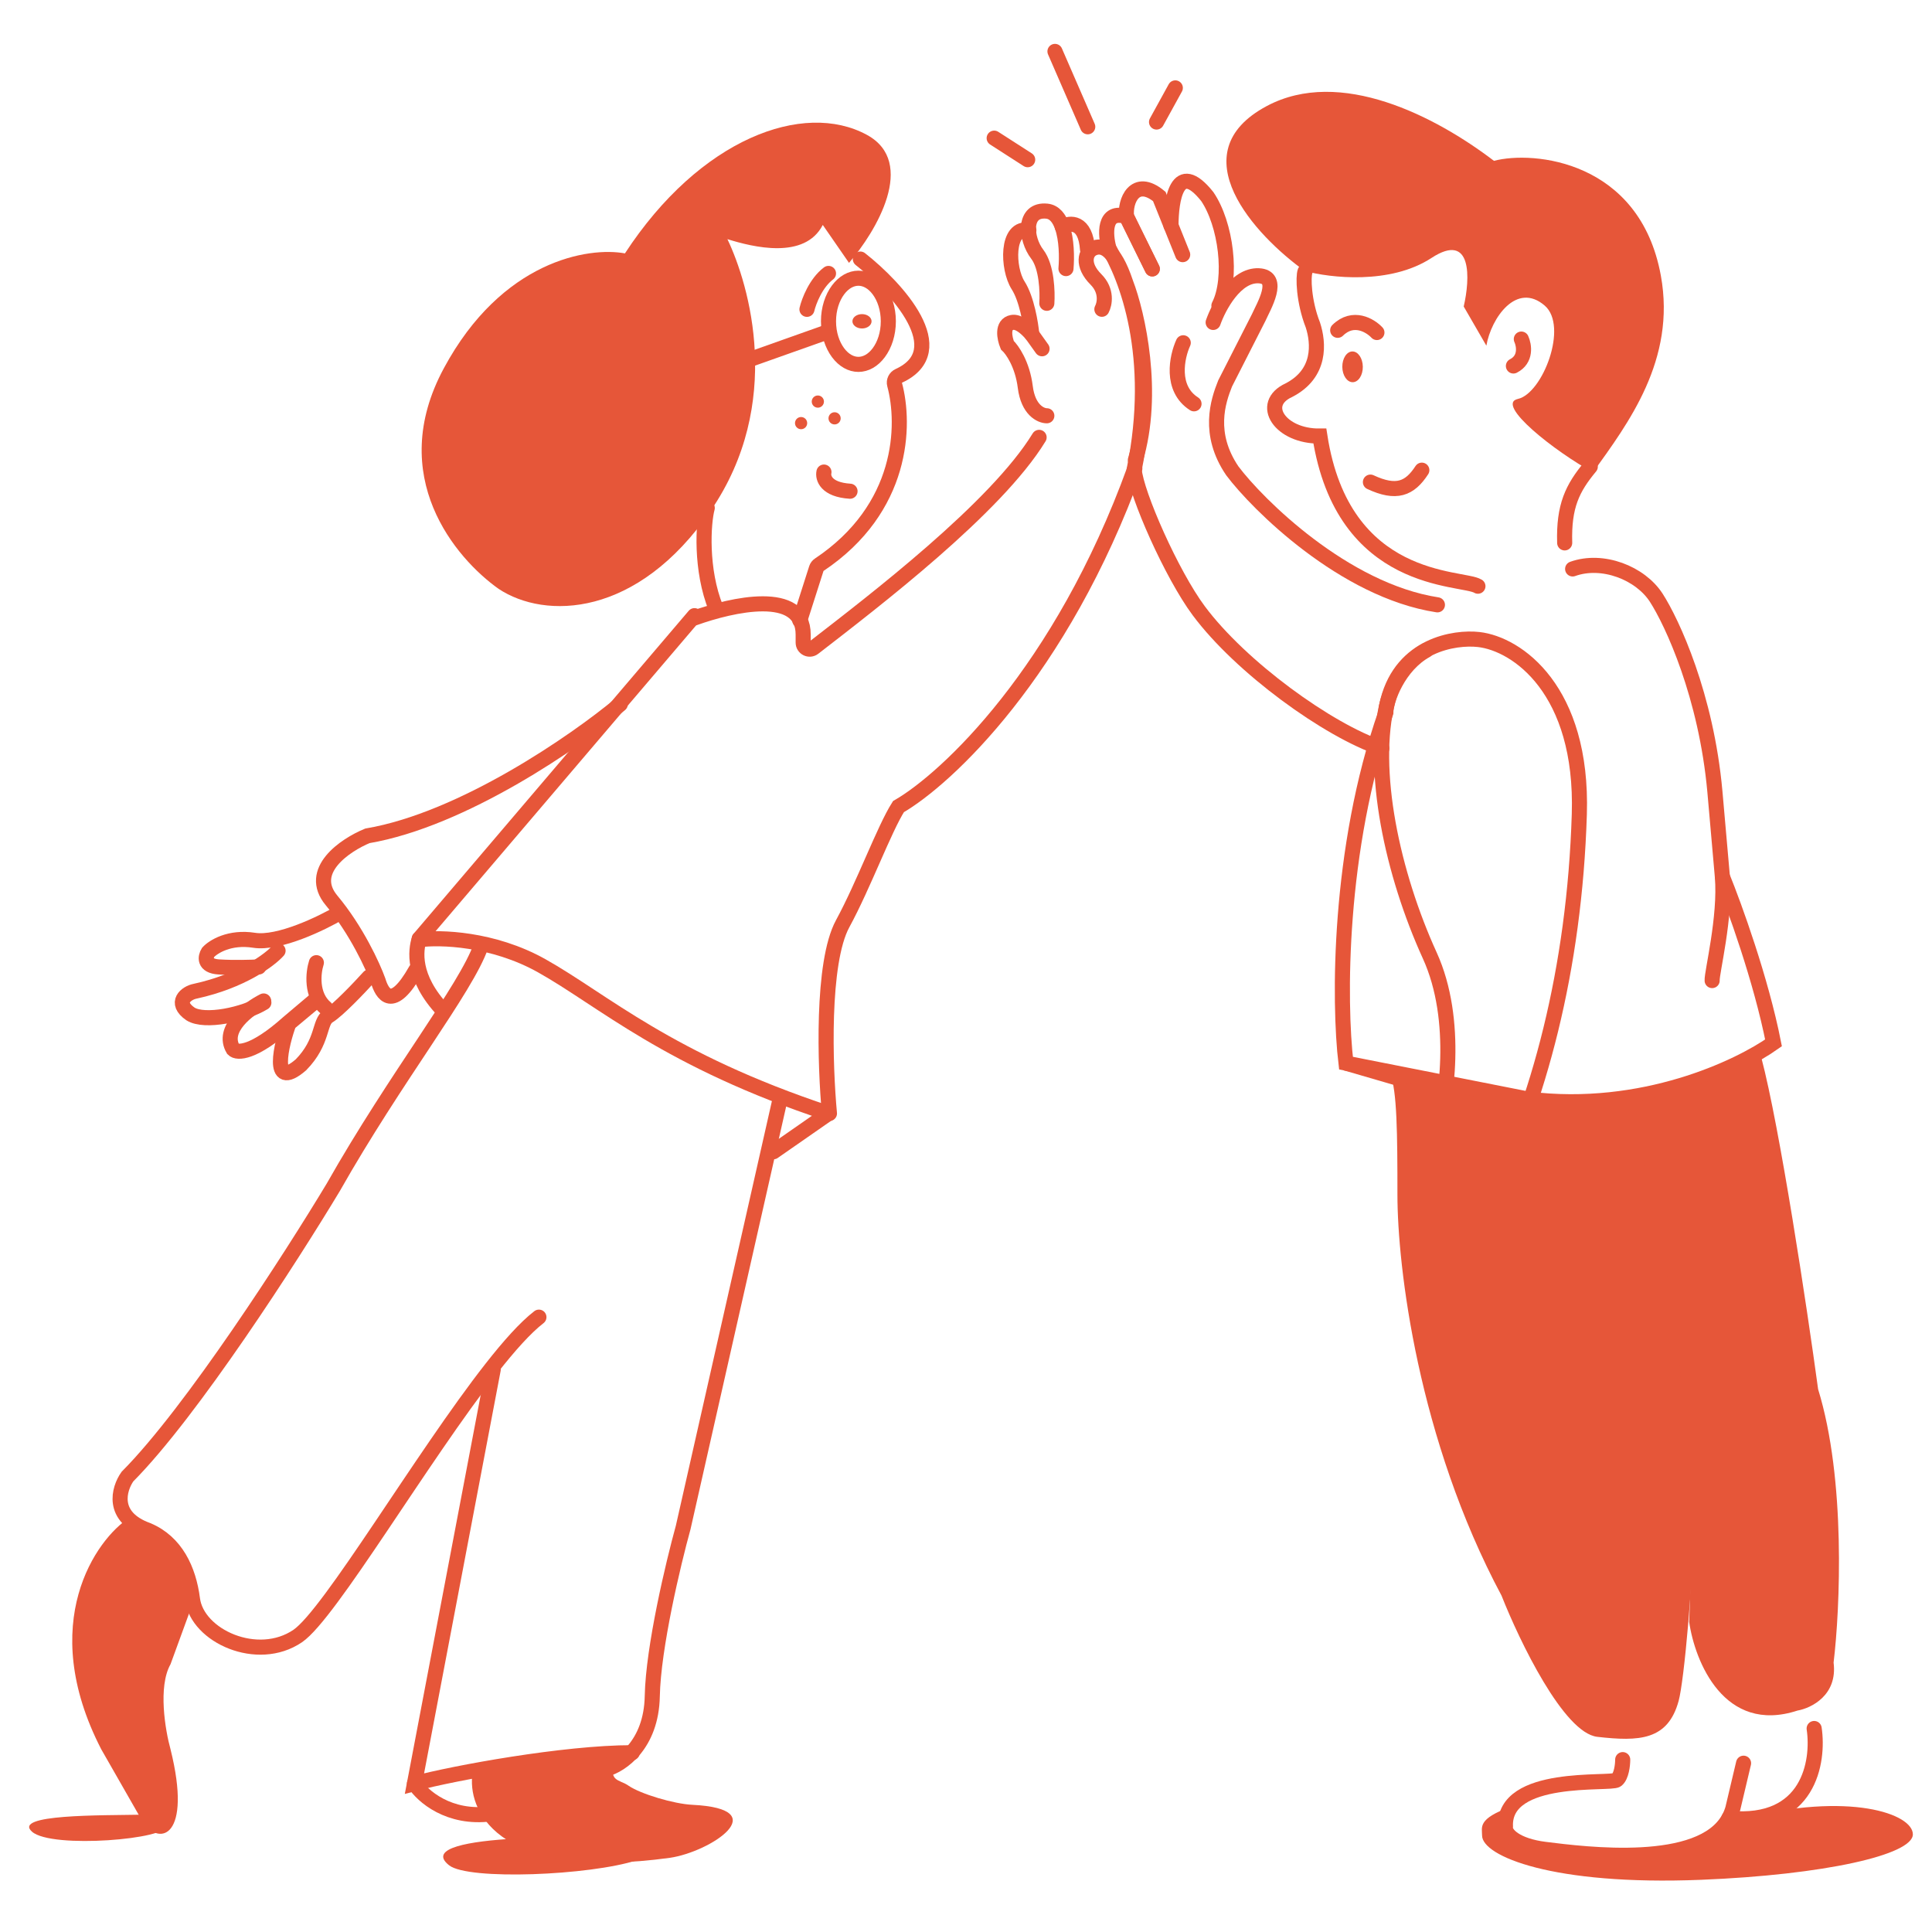
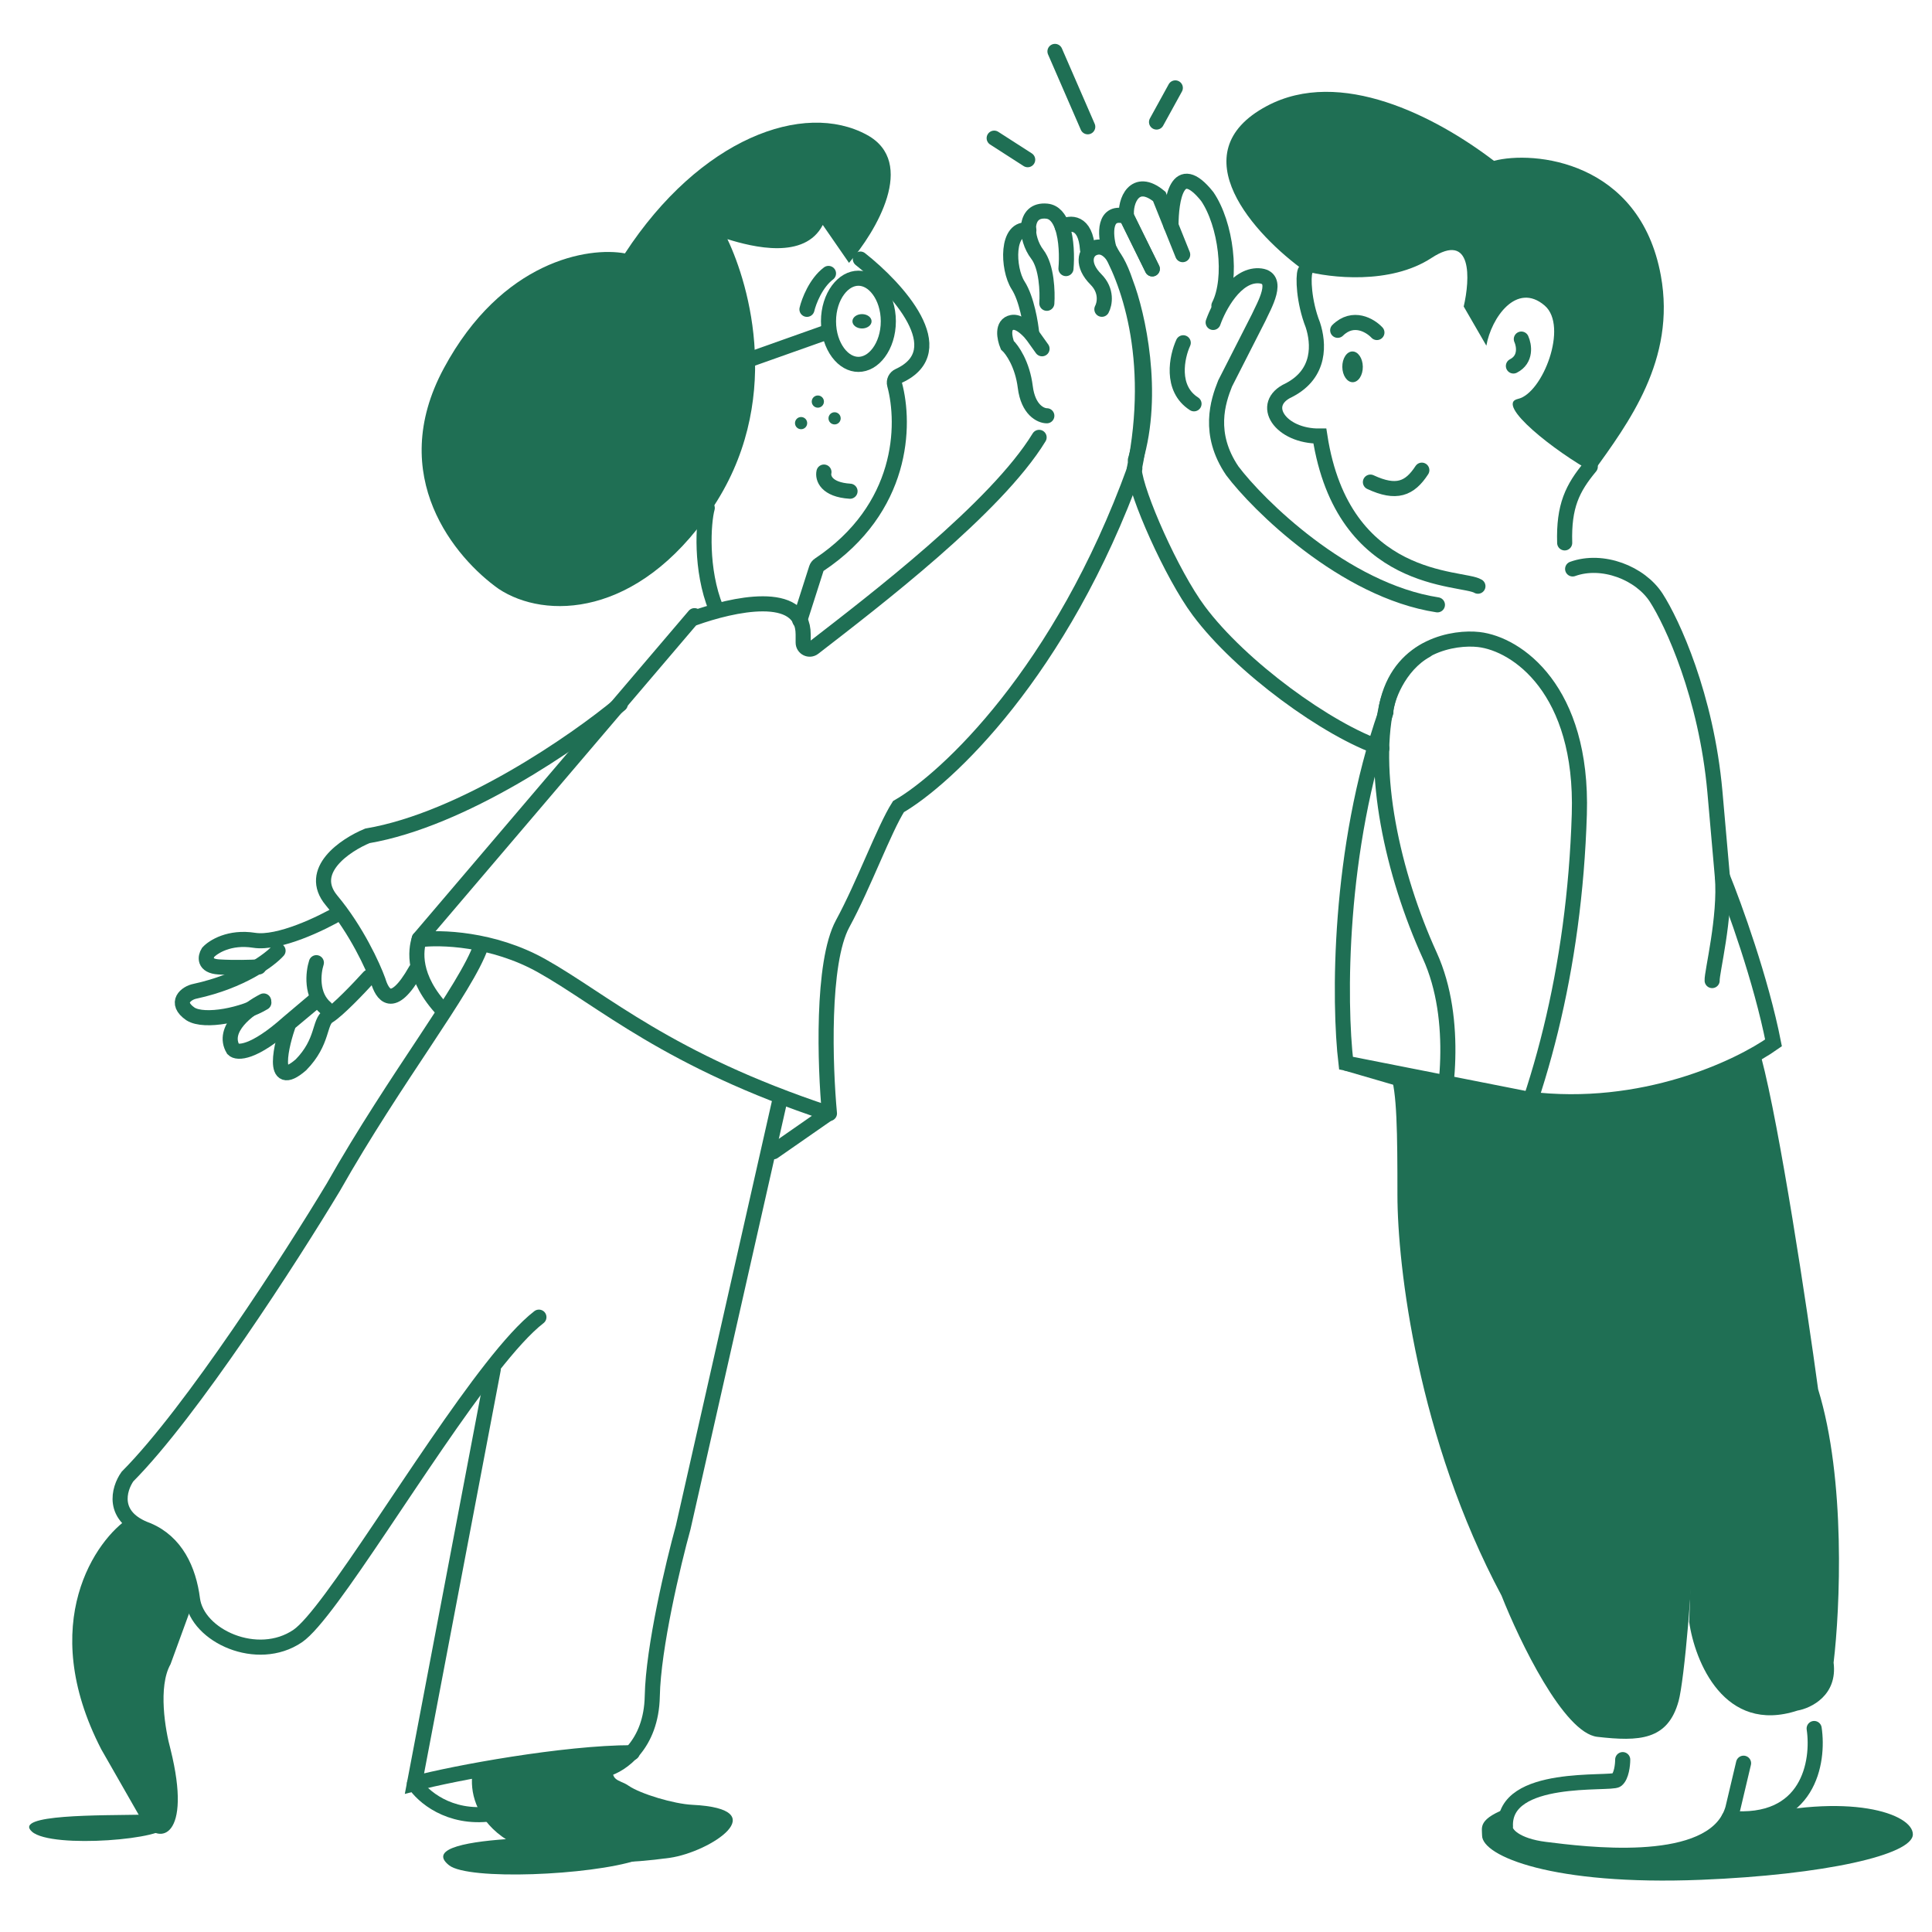
<svg xmlns="http://www.w3.org/2000/svg" preserveAspectRatio="none" overflow="visible" style="display: block;" width="320" height="320" viewBox="0 0 320 320" fill="none">
  <g id="Illustration 2">
-     <path id="Vector" d="M5.302 303.386C2.031 300.485 16.565 300.7 23.739 300.566C24.772 302.016 25.532 302.043 27.397 302.379C28.258 304.594 8.574 306.286 5.302 303.386Z" fill="#E65639" />
-     <path id="Vector_2" d="M117.143 84.135C116.478 86.543 115.982 94.365 118.595 100.784" stroke="#E65639" stroke-width="2.5" stroke-linecap="round" />
-     <path id="Vector_3" d="M115.027 102.357C121.226 100.136 133.031 97.417 133.031 105.102V106.435C133.031 107.336 134.06 107.846 134.771 107.294C144.723 99.584 164.973 84.135 172.108 72.442" stroke="#E65639" stroke-width="2.5" stroke-linecap="round" />
-     <path id="Vector_4" d="M142.5 42.91C148.59 47.705 158.042 58.054 148.855 62.264C148.316 62.511 148.019 63.108 148.172 63.677C149.98 70.37 149.694 84.192 135.672 93.552C135.463 93.691 135.302 93.898 135.226 94.136L132.469 102.766" stroke="#E65639" stroke-width="2.5" stroke-linecap="round" />
-     <path id="Vector_5" d="M136.472 78.189C136.256 79.141 136.817 81.107 140.792 81.361" stroke="#E65639" stroke-width="2.5" stroke-linecap="round" />
-     <path id="Vector_6" d="M147.135 53.217C147.135 55.301 146.505 57.134 145.552 58.415C144.599 59.695 143.392 60.352 142.18 60.352C140.968 60.352 139.761 59.695 138.808 58.415C137.855 57.134 137.225 55.301 137.225 53.217C137.225 51.132 137.855 49.299 138.808 48.018C139.761 46.739 140.968 46.081 142.18 46.081C143.392 46.081 144.599 46.739 145.552 48.018C146.505 49.299 147.135 51.132 147.135 53.217Z" stroke="#E65639" stroke-width="2.5" stroke-linecap="round" />
-     <path id="Vector_7" d="M124.144 59.559L136.432 55.199" stroke="#E65639" stroke-width="2.5" stroke-linecap="round" />
-     <path id="Vector_8" d="M133.657 51.235C133.97 49.914 135.122 46.874 137.225 45.289" stroke="#E65639" stroke-width="2.5" stroke-linecap="round" />
-     <path id="Vector_9" d="M142.775 54.406C143.65 54.406 144.36 53.873 144.36 53.217C144.36 52.56 143.65 52.028 142.775 52.028C141.899 52.028 141.189 52.56 141.189 53.217C141.189 53.873 141.899 54.406 142.775 54.406Z" fill="#E65639" />
-     <path id="Vector_10" d="M137.382 184.423C136.652 176.63 136.068 159.435 139.573 152.992C143.077 146.548 146.444 137.331 148.812 133.603C156.775 129.005 175.754 111.367 187.963 77.595" stroke="#E65639" stroke-width="2.5" stroke-linecap="round" />
-     <path id="Vector_11" d="M115.027 101.973L69.442 155.486" stroke="#E65639" stroke-width="2.5" stroke-linecap="round" />
-     <path id="Vector_12" d="M69.442 155.65C72.822 155.194 81.607 155.415 89.717 159.956C99.855 165.632 110.589 175.615 137.225 184.423" stroke="#E65639" stroke-width="2.5" stroke-linecap="round" />
-     <path id="Vector_13" d="M137.225 184.423L128.108 190.765" stroke="#E65639" stroke-width="2.5" stroke-linecap="round" />
-     <path id="Vector_14" d="M69.447 155.486C68.829 157.4 68.216 161.865 73.406 167.378" stroke="#E65639" stroke-width="2.5" stroke-linecap="round" />
-     <path id="Vector_15" d="M102.739 116.639C95.362 122.784 76.657 135.747 60.849 138.443C57.161 139.963 50.812 144.231 54.922 149.146C59.032 154.063 61.772 160.049 62.628 162.427C63.287 164.608 64.926 167.648 68.878 160.67" stroke="#E65639" stroke-width="2.5" stroke-linecap="round" />
-     <path id="Vector_16" d="M56.361 151.126C53.299 152.932 46.157 156.382 42.091 155.74C38.025 155.098 35.315 156.81 34.468 157.747C34.011 158.482 33.725 159.993 36.227 160.154C38.729 160.315 41.7 160.221 42.873 160.154" stroke="#E65639" stroke-width="2.5" stroke-linecap="round" />
-     <path id="Vector_17" d="M46.055 157.468C44.683 159.005 40.02 162.498 32.339 164.174C30.837 164.454 28.812 166.06 31.555 167.947C33.906 169.414 40.412 168.073 43.704 166.06" stroke="#E65639" stroke-width="2.5" stroke-linecap="round" />
-     <path id="Vector_18" d="M43.668 165.792C41.148 167.06 36.614 170.437 38.629 173.8C39.275 174.467 42.001 174.52 47.737 169.395L52.001 165.792" stroke="#E65639" stroke-width="2.5" stroke-linecap="round" />
-     <path id="Vector_19" d="M52.214 165.868L47.861 169.505C46.608 172.804 44.695 180.817 49.84 176.373C53.599 172.535 52.807 169.263 54.39 168.293C55.973 167.323 59.535 163.579 61.118 161.828" stroke="#E65639" stroke-width="2.5" stroke-linecap="round" />
-     <path id="Vector_20" d="M52.401 159.45C51.873 161.082 51.451 164.872 53.983 166.981" stroke="#E65639" stroke-width="2.5" stroke-linecap="round" />
-     <path id="Vector_21" d="M100.361 293.034C102.854 292.373 107.88 289.031 108.038 280.944C108.195 272.858 111.515 258.944 113.156 252.998L129.297 181.648" stroke="#E65639" stroke-width="2.5" stroke-linecap="round" />
-     <path id="Vector_22" d="M135.46 67.525C136.018 67.525 136.47 67.073 136.47 66.515C136.47 65.957 136.018 65.505 135.46 65.505C134.903 65.505 134.45 65.957 134.45 66.515C134.45 67.073 134.903 67.525 135.46 67.525Z" fill="#E65639" />
-     <path id="Vector_23" d="M138.235 70.299C138.793 70.299 139.245 69.847 139.245 69.29C139.245 68.732 138.793 68.28 138.235 68.28C137.677 68.28 137.225 68.732 137.225 69.29C137.225 69.847 137.677 70.299 138.235 70.299Z" fill="#E65639" />
-     <path id="Vector_24" d="M132.685 71.092C133.243 71.092 133.695 70.64 133.695 70.082C133.695 69.525 133.243 69.072 132.685 69.072C132.128 69.072 131.676 69.525 131.676 70.082C131.676 70.64 132.128 71.092 132.685 71.092Z" fill="#E65639" />
-     <path id="Vector_25" d="M73.503 61.014C83.136 43.108 97.52 40.857 103.509 41.969C115.945 22.925 133.12 16.642 143.582 22.336C151.952 26.891 145.096 38.37 140.621 43.54L136.278 37.258C133.278 43.069 124.697 40.922 120.485 39.613C124.104 47.205 129.882 66.826 117.722 84.574C105.562 102.323 90.282 102.637 82.583 97.532C75.477 92.493 63.87 78.92 73.503 61.014Z" fill="#E65639" />
-     <path id="Vector_26" d="M68.649 295.412C69.963 297.469 74.34 301.351 81.334 300.425" stroke="#E65639" stroke-width="2.5" stroke-linecap="round" />
-     <path id="Vector_27" d="M79.665 156.675C77.185 163.77 65.565 178.353 55.185 196.681C48.266 208.177 31.763 233.849 21.109 244.57C19.673 246.607 18.328 251.231 24.439 253.438C29.139 255.409 31.254 259.981 31.881 264.869C32.664 270.978 42.652 275.511 49.31 270.978C54.617 267.365 69.878 241.342 81.407 226.637C84.342 222.892 87.036 219.882 89.261 218.162" stroke="#E65639" stroke-width="2.5" stroke-linecap="round" />
-     <path id="Vector_28" d="M81.692 226.837L68.649 295.412C75.279 293.644 93.49 290.303 104.721 290.303" stroke="#E65639" stroke-width="2.5" stroke-linecap="round" />
-     <path id="Vector_29" d="M16.775 289.745C5.97 268.801 15.986 254.864 21.403 251.413C29.8 254.054 30.027 262.858 31.388 267.04L28.246 275.646C26.143 279.347 27.369 286.588 28.246 289.745C31.878 304.373 26.396 305.779 23.705 301.862L16.775 289.745Z" fill="#E65639" />
-     <path id="Vector_30" d="M74.381 308.95C70.741 306.068 77.939 304.951 85.243 304.53C87.788 306.805 104.689 307.581 105.514 308.108C97.738 310.635 77.57 311.475 74.381 308.95Z" fill="#E65639" />
-     <path id="Vector_31" d="M110.937 307.716C83.343 311.499 77.616 300.585 78.202 294.205C82.948 292.223 95.997 291.502 102.149 291.052C100.391 295.196 102.588 294.655 104.126 295.781C106.104 297.132 111.596 298.784 114.672 298.933C128.513 299.609 117.674 306.74 110.937 307.716Z" fill="#E65639" />
-     <path id="Vector_32" d="M175.938 37.55C177.202 36.823 179.809 36.559 180.126 41.316" stroke="#E65639" stroke-width="2.5" stroke-linecap="round" />
-     <path id="Vector_33" d="M173.387 50.234C173.519 48.385 173.387 44.169 171.802 42.108C169.82 39.532 169.424 34.577 173.387 34.973C174.646 35.099 175.446 36.145 175.938 37.55C176.685 39.686 176.718 42.654 176.559 44.487" stroke="#E65639" stroke-width="2.5" stroke-linecap="round" />
-     <path id="Vector_34" d="M170.896 55.387C170.735 53.604 170.058 49.481 168.631 47.261C166.847 44.487 166.649 37.352 170.415 38.144" stroke="#E65639" stroke-width="2.5" stroke-linecap="round" />
-     <path id="Vector_35" d="M173.388 68.865C172.397 68.865 170.296 67.913 169.82 64.108C169.345 60.303 167.64 57.898 166.847 57.171C166.385 56.048 165.896 53.722 167.64 53.405C168.667 53.219 169.882 54.214 170.896 55.387L172.595 57.766" stroke="#E65639" stroke-width="2.5" stroke-linecap="round" />
-     <path id="Vector_36" d="M182.505 51.225C182.967 50.367 183.416 48.173 181.514 46.27C179.135 43.892 179.73 41.712 181.117 41.117C182.505 40.523 184.487 40.919 186.469 46.865C188.451 52.018 191.384 65.099 188.054 76.198" stroke="#E65639" stroke-width="2.5" stroke-linecap="round" />
-     <path id="Vector_37" d="M191.559 20.213L194.669 14.559" stroke="#E65639" stroke-width="2.5" stroke-linecap="round" />
-     <path id="Vector_38" d="M164.667 22.883L170.216 26.451" stroke="#E65639" stroke-width="2.5" stroke-linecap="round" />
-     <path id="Vector_39" d="M174.736 8.516L180.165 20.999" stroke="#E65639" stroke-width="2.5" stroke-linecap="round" />
-     <path id="Vector_40" d="M193.953 37.36C193.953 33.198 194.921 26.251 199.954 32.543C203.052 37.065 204.214 46.069 201.89 50.631" stroke="#E65639" stroke-width="2.5" stroke-linecap="round" />
-     <path id="Vector_41" d="M183.692 41.194C183.046 38.9 182.724 34.627 186.596 35.885L190.855 44.536" stroke="#E65639" stroke-width="2.5" stroke-linecap="round" />
-     <path id="Vector_42" d="M190.855 44.536L186.596 35.885C186.273 33.329 187.951 29.201 192.017 32.543L193.953 37.36L195.889 42.177" stroke="#E65639" stroke-width="2.5" stroke-linecap="round" />
-     <path id="Vector_43" d="M195.982 56.775C194.925 59.087 193.802 64.346 197.766 66.883" stroke="#E65639" stroke-width="2.5" stroke-linecap="round" />
-     <path id="Vector_44" d="M200.937 53.405C201.862 50.763 204.663 45.517 208.468 45.676C212.274 45.834 209.261 50.829 208.468 52.613L202.919 63.513C201.73 66.486 199.946 71.838 204.108 77.982C208.27 83.531 222.623 97.801 238.082 100.18" stroke="#E65639" stroke-width="2.5" stroke-linecap="round" />
-     <path id="Vector_45" d="M235.225 183.026C236.414 187.254 240.774 197.058 248.702 202.449M222.937 176.089L238.594 180.647L222.937 176.089ZM237.801 188.575C239.519 182.96 241.726 169.033 236.81 158.251C230.666 144.774 226.9 127.531 229.873 116.035C232.252 106.839 240.906 105.465 244.936 105.927C251.279 106.655 262.219 114.252 261.585 134.864C260.792 160.63 254.846 182.629 246.324 199.674L237.801 188.575Z" stroke="#E65639" stroke-width="2.5" stroke-linecap="round" />
-     <path id="Vector_46" d="M231.459 197.89C231.459 187.782 231.393 180.647 230.27 177.873C245.491 183.581 263.963 182.101 271.296 180.647C271.495 181.11 273.12 185.523 278.035 199.476C284.179 216.917 279.819 275.187 278.035 281.727C276.251 288.268 271.495 288.466 264.558 287.673C259.008 287.039 251.675 271.818 248.702 264.286C234.828 238.322 231.459 209.751 231.459 197.89Z" fill="#E65639" />
-     <path id="Vector_47" d="M285.277 145.184C287.243 150.007 291.69 162.269 293.751 172.733C288.069 176.763 272.089 184.413 253.062 182.035L222.937 176.089C221.747 166.113 221.608 140.705 229.536 118.031C229.536 115.983 231.618 110.248 236.216 107.711" stroke="#E65639" stroke-width="2.5" stroke-linecap="round" />
-     <path id="Vector_48" d="M283.585 162.413C283.5 161.141 285.849 151.882 285.277 145.184C284.958 141.449 284.551 136.789 284.04 131.112C282.613 115.256 276.971 103.101 274.328 99.004C271.685 94.908 265.433 92.45 260.478 94.234" stroke="#E65639" stroke-width="2.5" stroke-linecap="round" />
-     <path id="Vector_49" d="M279.78 268.629C281.489 231.455 273.912 196.331 269.711 182.629C280.305 181.2 288.649 176.62 291.711 175.098C294.786 186.695 299.287 216.469 301.138 230.105C305.752 245.038 304.769 266.511 303.701 275.38C304.385 280.782 299.999 282.927 297.721 283.324C285.59 287.295 280.706 275.182 279.78 268.629Z" fill="#E65639" />
-     <path id="Vector_50" d="M183.297 40.523C186.667 45.94 191.661 59.074 187.856 77.784C188.186 81.814 194.067 95.14 198.558 101.171C205.495 110.486 219.964 120.99 228.883 123.963" stroke="#E65639" stroke-width="2.5" stroke-linecap="round" />
-     <path id="Vector_51" d="M244.791 97.093C242.169 95.48 222.445 97.035 218.61 72.225C212.045 72.301 208.475 66.924 213.484 64.622C218.824 61.868 218.424 56.813 217.456 53.834C215.918 49.927 215.825 45.826 216.157 44.968" stroke="#E65639" stroke-width="2.5" stroke-linecap="round" />
-     <path id="Vector_52" d="M224.057 63.306C223.119 63.318 222.345 62.186 222.329 60.779C222.312 59.372 223.059 58.223 223.997 58.212C224.935 58.201 225.709 59.332 225.725 60.739C225.742 62.146 224.995 63.295 224.057 63.306Z" fill="#E65639" />
-     <path id="Vector_53" d="M228.06 55.076C226.964 53.905 224.132 52.192 221.565 54.708" stroke="#E65639" stroke-width="2.5" stroke-linecap="round" />
-     <path id="Vector_54" d="M235.5 77.875C233.487 80.973 231.277 81.853 226.984 79.853" stroke="#E65639" stroke-width="2.5" stroke-linecap="round" />
-     <path id="Vector_55" d="M251.98 56.162C252.446 57.186 252.837 59.511 250.669 60.618" stroke="#E65639" stroke-width="2.5" stroke-linecap="round" />
-     <path id="Vector_56" d="M275.088 45.644C277.642 59.619 269.649 70.139 263.855 78.226C257.667 74.883 247.526 66.933 251.415 66.074C255.504 65.173 259.816 54.021 255.846 50.61C251.187 46.607 246.988 52.663 246.188 57.255L242.436 50.767C243.497 46.228 243.913 38.268 237.09 42.731C230.267 47.193 220.259 46.024 216.107 44.882C207.922 39.023 195.204 25.357 209.819 17.563C221.974 11.081 237.791 19.276 247.446 26.64C253.984 24.914 271.605 26.59 275.088 45.644Z" fill="#E65639" />
-     <path id="Vector_57" d="M263.401 77.29C260.446 80.847 258.978 83.801 259.161 89.92" stroke="#E65639" stroke-width="2.5" stroke-linecap="round" />
-     <path id="Vector_58" d="M281.749 311.355C257.173 312.346 245.479 307.415 245.479 304.022C245.479 302.634 244.687 301.247 250.236 299.265C247.858 302.502 248.73 308.66 271.245 307.391C274.878 307.589 283.057 306.638 286.704 301.247H288.488C306.326 296.689 316.83 300.431 316.83 303.824C316.83 307.217 302.163 310.532 281.749 311.355Z" fill="#E65639" />
-     <path id="Vector_59" d="M286.355 301.16C299.63 302.429 301.304 291.779 300.482 286.295" stroke="#E65639" stroke-width="2.5" stroke-linecap="round" />
-     <path id="Vector_60" d="M268.771 291.449C268.771 292.308 268.572 294.184 267.78 294.818C266.789 295.611 248.951 293.629 249.347 302.548C249.149 303.803 251.131 305.719 255.888 306.313C262.578 307.15 281.756 309.591 286.355 301.16C286.623 300.669 286.841 300.141 287.005 299.575L288.788 292.043" stroke="#E65639" stroke-width="2.5" stroke-linecap="round" />
+     <path id="Vector" d="M5.302 303.386C2.031 300.485 16.565 300.7 23.739 300.566C24.772 302.016 25.532 302.043 27.397 302.379C28.258 304.594 8.574 306.286 5.302 303.386Z" fill="#1F6F54" />
+     <path id="Vector_2" d="M117.143 84.135C116.478 86.543 115.982 94.365 118.595 100.784" stroke="#1F6F54" stroke-width="2.5" stroke-linecap="round" />
+     <path id="Vector_3" d="M115.027 102.357C121.226 100.136 133.031 97.417 133.031 105.102V106.435C133.031 107.336 134.06 107.846 134.771 107.294C144.723 99.584 164.973 84.135 172.108 72.442" stroke="#1F6F54" stroke-width="2.5" stroke-linecap="round" />
+     <path id="Vector_4" d="M142.5 42.91C148.59 47.705 158.042 58.054 148.855 62.264C148.316 62.511 148.019 63.108 148.172 63.677C149.98 70.37 149.694 84.192 135.672 93.552C135.463 93.691 135.302 93.898 135.226 94.136L132.469 102.766" stroke="#1F6F54" stroke-width="2.5" stroke-linecap="round" />
+     <path id="Vector_5" d="M136.472 78.189C136.256 79.141 136.817 81.107 140.792 81.361" stroke="#1F6F54" stroke-width="2.5" stroke-linecap="round" />
+     <path id="Vector_6" d="M147.135 53.217C147.135 55.301 146.505 57.134 145.552 58.415C144.599 59.695 143.392 60.352 142.18 60.352C140.968 60.352 139.761 59.695 138.808 58.415C137.855 57.134 137.225 55.301 137.225 53.217C137.225 51.132 137.855 49.299 138.808 48.018C139.761 46.739 140.968 46.081 142.18 46.081C143.392 46.081 144.599 46.739 145.552 48.018C146.505 49.299 147.135 51.132 147.135 53.217Z" stroke="#1F6F54" stroke-width="2.5" stroke-linecap="round" />
+     <path id="Vector_7" d="M124.144 59.559L136.432 55.199" stroke="#1F6F54" stroke-width="2.5" stroke-linecap="round" />
+     <path id="Vector_8" d="M133.657 51.235C133.97 49.914 135.122 46.874 137.225 45.289" stroke="#1F6F54" stroke-width="2.5" stroke-linecap="round" />
+     <path id="Vector_9" d="M142.775 54.406C143.65 54.406 144.36 53.873 144.36 53.217C144.36 52.56 143.65 52.028 142.775 52.028C141.899 52.028 141.189 52.56 141.189 53.217C141.189 53.873 141.899 54.406 142.775 54.406Z" fill="#1F6F54" />
+     <path id="Vector_10" d="M137.382 184.423C136.652 176.63 136.068 159.435 139.573 152.992C143.077 146.548 146.444 137.331 148.812 133.603C156.775 129.005 175.754 111.367 187.963 77.595" stroke="#1F6F54" stroke-width="2.5" stroke-linecap="round" />
+     <path id="Vector_11" d="M115.027 101.973L69.442 155.486" stroke="#1F6F54" stroke-width="2.5" stroke-linecap="round" />
+     <path id="Vector_12" d="M69.442 155.65C72.822 155.194 81.607 155.415 89.717 159.956C99.855 165.632 110.589 175.615 137.225 184.423" stroke="#1F6F54" stroke-width="2.5" stroke-linecap="round" />
+     <path id="Vector_13" d="M137.225 184.423L128.108 190.765" stroke="#1F6F54" stroke-width="2.5" stroke-linecap="round" />
+     <path id="Vector_14" d="M69.447 155.486C68.829 157.4 68.216 161.865 73.406 167.378" stroke="#1F6F54" stroke-width="2.5" stroke-linecap="round" />
+     <path id="Vector_15" d="M102.739 116.639C95.362 122.784 76.657 135.747 60.849 138.443C57.161 139.963 50.812 144.231 54.922 149.146C59.032 154.063 61.772 160.049 62.628 162.427C63.287 164.608 64.926 167.648 68.878 160.67" stroke="#1F6F54" stroke-width="2.5" stroke-linecap="round" />
+     <path id="Vector_16" d="M56.361 151.126C53.299 152.932 46.157 156.382 42.091 155.74C38.025 155.098 35.315 156.81 34.468 157.747C34.011 158.482 33.725 159.993 36.227 160.154C38.729 160.315 41.7 160.221 42.873 160.154" stroke="#1F6F54" stroke-width="2.5" stroke-linecap="round" />
+     <path id="Vector_17" d="M46.055 157.468C44.683 159.005 40.02 162.498 32.339 164.174C30.837 164.454 28.812 166.06 31.555 167.947C33.906 169.414 40.412 168.073 43.704 166.06" stroke="#1F6F54" stroke-width="2.5" stroke-linecap="round" />
+     <path id="Vector_18" d="M43.668 165.792C41.148 167.06 36.614 170.437 38.629 173.8C39.275 174.467 42.001 174.52 47.737 169.395L52.001 165.792" stroke="#1F6F54" stroke-width="2.5" stroke-linecap="round" />
+     <path id="Vector_19" d="M52.214 165.868L47.861 169.505C46.608 172.804 44.695 180.817 49.84 176.373C53.599 172.535 52.807 169.263 54.39 168.293C55.973 167.323 59.535 163.579 61.118 161.828" stroke="#1F6F54" stroke-width="2.5" stroke-linecap="round" />
+     <path id="Vector_20" d="M52.401 159.45C51.873 161.082 51.451 164.872 53.983 166.981" stroke="#1F6F54" stroke-width="2.5" stroke-linecap="round" />
+     <path id="Vector_21" d="M100.361 293.034C102.854 292.373 107.88 289.031 108.038 280.944C108.195 272.858 111.515 258.944 113.156 252.998L129.297 181.648" stroke="#1F6F54" stroke-width="2.5" stroke-linecap="round" />
+     <path id="Vector_22" d="M135.46 67.525C136.018 67.525 136.47 67.073 136.47 66.515C136.47 65.957 136.018 65.505 135.46 65.505C134.903 65.505 134.45 65.957 134.45 66.515C134.45 67.073 134.903 67.525 135.46 67.525Z" fill="#1F6F54" />
+     <path id="Vector_23" d="M138.235 70.299C138.793 70.299 139.245 69.847 139.245 69.29C139.245 68.732 138.793 68.28 138.235 68.28C137.677 68.28 137.225 68.732 137.225 69.29C137.225 69.847 137.677 70.299 138.235 70.299Z" fill="#1F6F54" />
+     <path id="Vector_24" d="M132.685 71.092C133.243 71.092 133.695 70.64 133.695 70.082C133.695 69.525 133.243 69.072 132.685 69.072C132.128 69.072 131.676 69.525 131.676 70.082C131.676 70.64 132.128 71.092 132.685 71.092Z" fill="#1F6F54" />
+     <path id="Vector_25" d="M73.503 61.014C83.136 43.108 97.52 40.857 103.509 41.969C115.945 22.925 133.12 16.642 143.582 22.336C151.952 26.891 145.096 38.37 140.621 43.54L136.278 37.258C133.278 43.069 124.697 40.922 120.485 39.613C124.104 47.205 129.882 66.826 117.722 84.574C105.562 102.323 90.282 102.637 82.583 97.532C75.477 92.493 63.87 78.92 73.503 61.014Z" fill="#1F6F54" />
+     <path id="Vector_26" d="M68.649 295.412C69.963 297.469 74.34 301.351 81.334 300.425" stroke="#1F6F54" stroke-width="2.5" stroke-linecap="round" />
+     <path id="Vector_27" d="M79.665 156.675C77.185 163.77 65.565 178.353 55.185 196.681C48.266 208.177 31.763 233.849 21.109 244.57C19.673 246.607 18.328 251.231 24.439 253.438C29.139 255.409 31.254 259.981 31.881 264.869C32.664 270.978 42.652 275.511 49.31 270.978C54.617 267.365 69.878 241.342 81.407 226.637C84.342 222.892 87.036 219.882 89.261 218.162" stroke="#1F6F54" stroke-width="2.5" stroke-linecap="round" />
+     <path id="Vector_28" d="M81.692 226.837L68.649 295.412C75.279 293.644 93.49 290.303 104.721 290.303" stroke="#1F6F54" stroke-width="2.5" stroke-linecap="round" />
+     <path id="Vector_29" d="M16.775 289.745C5.97 268.801 15.986 254.864 21.403 251.413C29.8 254.054 30.027 262.858 31.388 267.04L28.246 275.646C26.143 279.347 27.369 286.588 28.246 289.745C31.878 304.373 26.396 305.779 23.705 301.862L16.775 289.745Z" fill="#1F6F54" />
+     <path id="Vector_30" d="M74.381 308.95C70.741 306.068 77.939 304.951 85.243 304.53C87.788 306.805 104.689 307.581 105.514 308.108C97.738 310.635 77.57 311.475 74.381 308.95Z" fill="#1F6F54" />
+     <path id="Vector_31" d="M110.937 307.716C83.343 311.499 77.616 300.585 78.202 294.205C82.948 292.223 95.997 291.502 102.149 291.052C100.391 295.196 102.588 294.655 104.126 295.781C106.104 297.132 111.596 298.784 114.672 298.933C128.513 299.609 117.674 306.74 110.937 307.716Z" fill="#1F6F54" />
+     <path id="Vector_32" d="M175.938 37.55C177.202 36.823 179.809 36.559 180.126 41.316" stroke="#1F6F54" stroke-width="2.5" stroke-linecap="round" />
+     <path id="Vector_33" d="M173.387 50.234C173.519 48.385 173.387 44.169 171.802 42.108C169.82 39.532 169.424 34.577 173.387 34.973C174.646 35.099 175.446 36.145 175.938 37.55C176.685 39.686 176.718 42.654 176.559 44.487" stroke="#1F6F54" stroke-width="2.5" stroke-linecap="round" />
+     <path id="Vector_34" d="M170.896 55.387C170.735 53.604 170.058 49.481 168.631 47.261C166.847 44.487 166.649 37.352 170.415 38.144" stroke="#1F6F54" stroke-width="2.5" stroke-linecap="round" />
+     <path id="Vector_35" d="M173.388 68.865C172.397 68.865 170.296 67.913 169.82 64.108C169.345 60.303 167.64 57.898 166.847 57.171C166.385 56.048 165.896 53.722 167.64 53.405C168.667 53.219 169.882 54.214 170.896 55.387L172.595 57.766" stroke="#1F6F54" stroke-width="2.5" stroke-linecap="round" />
+     <path id="Vector_36" d="M182.505 51.225C182.967 50.367 183.416 48.173 181.514 46.27C179.135 43.892 179.73 41.712 181.117 41.117C182.505 40.523 184.487 40.919 186.469 46.865C188.451 52.018 191.384 65.099 188.054 76.198" stroke="#1F6F54" stroke-width="2.5" stroke-linecap="round" />
+     <path id="Vector_37" d="M191.559 20.213L194.669 14.559" stroke="#1F6F54" stroke-width="2.5" stroke-linecap="round" />
+     <path id="Vector_38" d="M164.667 22.883L170.216 26.451" stroke="#1F6F54" stroke-width="2.5" stroke-linecap="round" />
+     <path id="Vector_39" d="M174.736 8.516L180.165 20.999" stroke="#1F6F54" stroke-width="2.5" stroke-linecap="round" />
+     <path id="Vector_40" d="M193.953 37.36C193.953 33.198 194.921 26.251 199.954 32.543C203.052 37.065 204.214 46.069 201.89 50.631" stroke="#1F6F54" stroke-width="2.5" stroke-linecap="round" />
+     <path id="Vector_41" d="M183.692 41.194C183.046 38.9 182.724 34.627 186.596 35.885L190.855 44.536" stroke="#1F6F54" stroke-width="2.5" stroke-linecap="round" />
+     <path id="Vector_42" d="M190.855 44.536L186.596 35.885C186.273 33.329 187.951 29.201 192.017 32.543L193.953 37.36L195.889 42.177" stroke="#1F6F54" stroke-width="2.5" stroke-linecap="round" />
+     <path id="Vector_43" d="M195.982 56.775C194.925 59.087 193.802 64.346 197.766 66.883" stroke="#1F6F54" stroke-width="2.5" stroke-linecap="round" />
+     <path id="Vector_44" d="M200.937 53.405C201.862 50.763 204.663 45.517 208.468 45.676C212.274 45.834 209.261 50.829 208.468 52.613L202.919 63.513C201.73 66.486 199.946 71.838 204.108 77.982C208.27 83.531 222.623 97.801 238.082 100.18" stroke="#1F6F54" stroke-width="2.5" stroke-linecap="round" />
+     <path id="Vector_45" d="M235.225 183.026C236.414 187.254 240.774 197.058 248.702 202.449M222.937 176.089L238.594 180.647L222.937 176.089ZM237.801 188.575C239.519 182.96 241.726 169.033 236.81 158.251C230.666 144.774 226.9 127.531 229.873 116.035C232.252 106.839 240.906 105.465 244.936 105.927C251.279 106.655 262.219 114.252 261.585 134.864C260.792 160.63 254.846 182.629 246.324 199.674L237.801 188.575Z" stroke="#1F6F54" stroke-width="2.5" stroke-linecap="round" />
+     <path id="Vector_46" d="M231.459 197.89C231.459 187.782 231.393 180.647 230.27 177.873C245.491 183.581 263.963 182.101 271.296 180.647C271.495 181.11 273.12 185.523 278.035 199.476C284.179 216.917 279.819 275.187 278.035 281.727C276.251 288.268 271.495 288.466 264.558 287.673C259.008 287.039 251.675 271.818 248.702 264.286C234.828 238.322 231.459 209.751 231.459 197.89Z" fill="#1F6F54" />
+     <path id="Vector_47" d="M285.277 145.184C287.243 150.007 291.69 162.269 293.751 172.733C288.069 176.763 272.089 184.413 253.062 182.035L222.937 176.089C221.747 166.113 221.608 140.705 229.536 118.031C229.536 115.983 231.618 110.248 236.216 107.711" stroke="#1F6F54" stroke-width="2.5" stroke-linecap="round" />
+     <path id="Vector_48" d="M283.585 162.413C283.5 161.141 285.849 151.882 285.277 145.184C284.958 141.449 284.551 136.789 284.04 131.112C282.613 115.256 276.971 103.101 274.328 99.004C271.685 94.908 265.433 92.45 260.478 94.234" stroke="#1F6F54" stroke-width="2.5" stroke-linecap="round" />
+     <path id="Vector_49" d="M279.78 268.629C281.489 231.455 273.912 196.331 269.711 182.629C280.305 181.2 288.649 176.62 291.711 175.098C294.786 186.695 299.287 216.469 301.138 230.105C305.752 245.038 304.769 266.511 303.701 275.38C304.385 280.782 299.999 282.927 297.721 283.324C285.59 287.295 280.706 275.182 279.78 268.629Z" fill="#1F6F54" />
+     <path id="Vector_50" d="M183.297 40.523C186.667 45.94 191.661 59.074 187.856 77.784C188.186 81.814 194.067 95.14 198.558 101.171C205.495 110.486 219.964 120.99 228.883 123.963" stroke="#1F6F54" stroke-width="2.5" stroke-linecap="round" />
+     <path id="Vector_51" d="M244.791 97.093C242.169 95.48 222.445 97.035 218.61 72.225C212.045 72.301 208.475 66.924 213.484 64.622C218.824 61.868 218.424 56.813 217.456 53.834C215.918 49.927 215.825 45.826 216.157 44.968" stroke="#1F6F54" stroke-width="2.5" stroke-linecap="round" />
+     <path id="Vector_52" d="M224.057 63.306C223.119 63.318 222.345 62.186 222.329 60.779C222.312 59.372 223.059 58.223 223.997 58.212C224.935 58.201 225.709 59.332 225.725 60.739C225.742 62.146 224.995 63.295 224.057 63.306Z" fill="#1F6F54" />
+     <path id="Vector_53" d="M228.06 55.076C226.964 53.905 224.132 52.192 221.565 54.708" stroke="#1F6F54" stroke-width="2.5" stroke-linecap="round" />
+     <path id="Vector_54" d="M235.5 77.875C233.487 80.973 231.277 81.853 226.984 79.853" stroke="#1F6F54" stroke-width="2.5" stroke-linecap="round" />
+     <path id="Vector_55" d="M251.98 56.162C252.446 57.186 252.837 59.511 250.669 60.618" stroke="#1F6F54" stroke-width="2.5" stroke-linecap="round" />
+     <path id="Vector_56" d="M275.088 45.644C277.642 59.619 269.649 70.139 263.855 78.226C257.667 74.883 247.526 66.933 251.415 66.074C255.504 65.173 259.816 54.021 255.846 50.61C251.187 46.607 246.988 52.663 246.188 57.255L242.436 50.767C243.497 46.228 243.913 38.268 237.09 42.731C230.267 47.193 220.259 46.024 216.107 44.882C207.922 39.023 195.204 25.357 209.819 17.563C221.974 11.081 237.791 19.276 247.446 26.64C253.984 24.914 271.605 26.59 275.088 45.644Z" fill="#1F6F54" />
+     <path id="Vector_57" d="M263.401 77.29C260.446 80.847 258.978 83.801 259.161 89.92" stroke="#1F6F54" stroke-width="2.5" stroke-linecap="round" />
+     <path id="Vector_58" d="M281.749 311.355C257.173 312.346 245.479 307.415 245.479 304.022C245.479 302.634 244.687 301.247 250.236 299.265C247.858 302.502 248.73 308.66 271.245 307.391C274.878 307.589 283.057 306.638 286.704 301.247H288.488C306.326 296.689 316.83 300.431 316.83 303.824C316.83 307.217 302.163 310.532 281.749 311.355Z" fill="#1F6F54" />
+     <path id="Vector_59" d="M286.355 301.16C299.63 302.429 301.304 291.779 300.482 286.295" stroke="#1F6F54" stroke-width="2.5" stroke-linecap="round" />
+     <path id="Vector_60" d="M268.771 291.449C268.771 292.308 268.572 294.184 267.78 294.818C266.789 295.611 248.951 293.629 249.347 302.548C249.149 303.803 251.131 305.719 255.888 306.313C262.578 307.15 281.756 309.591 286.355 301.16C286.623 300.669 286.841 300.141 287.005 299.575L288.788 292.043" stroke="#1F6F54" stroke-width="2.5" stroke-linecap="round" />
  </g>
</svg>
